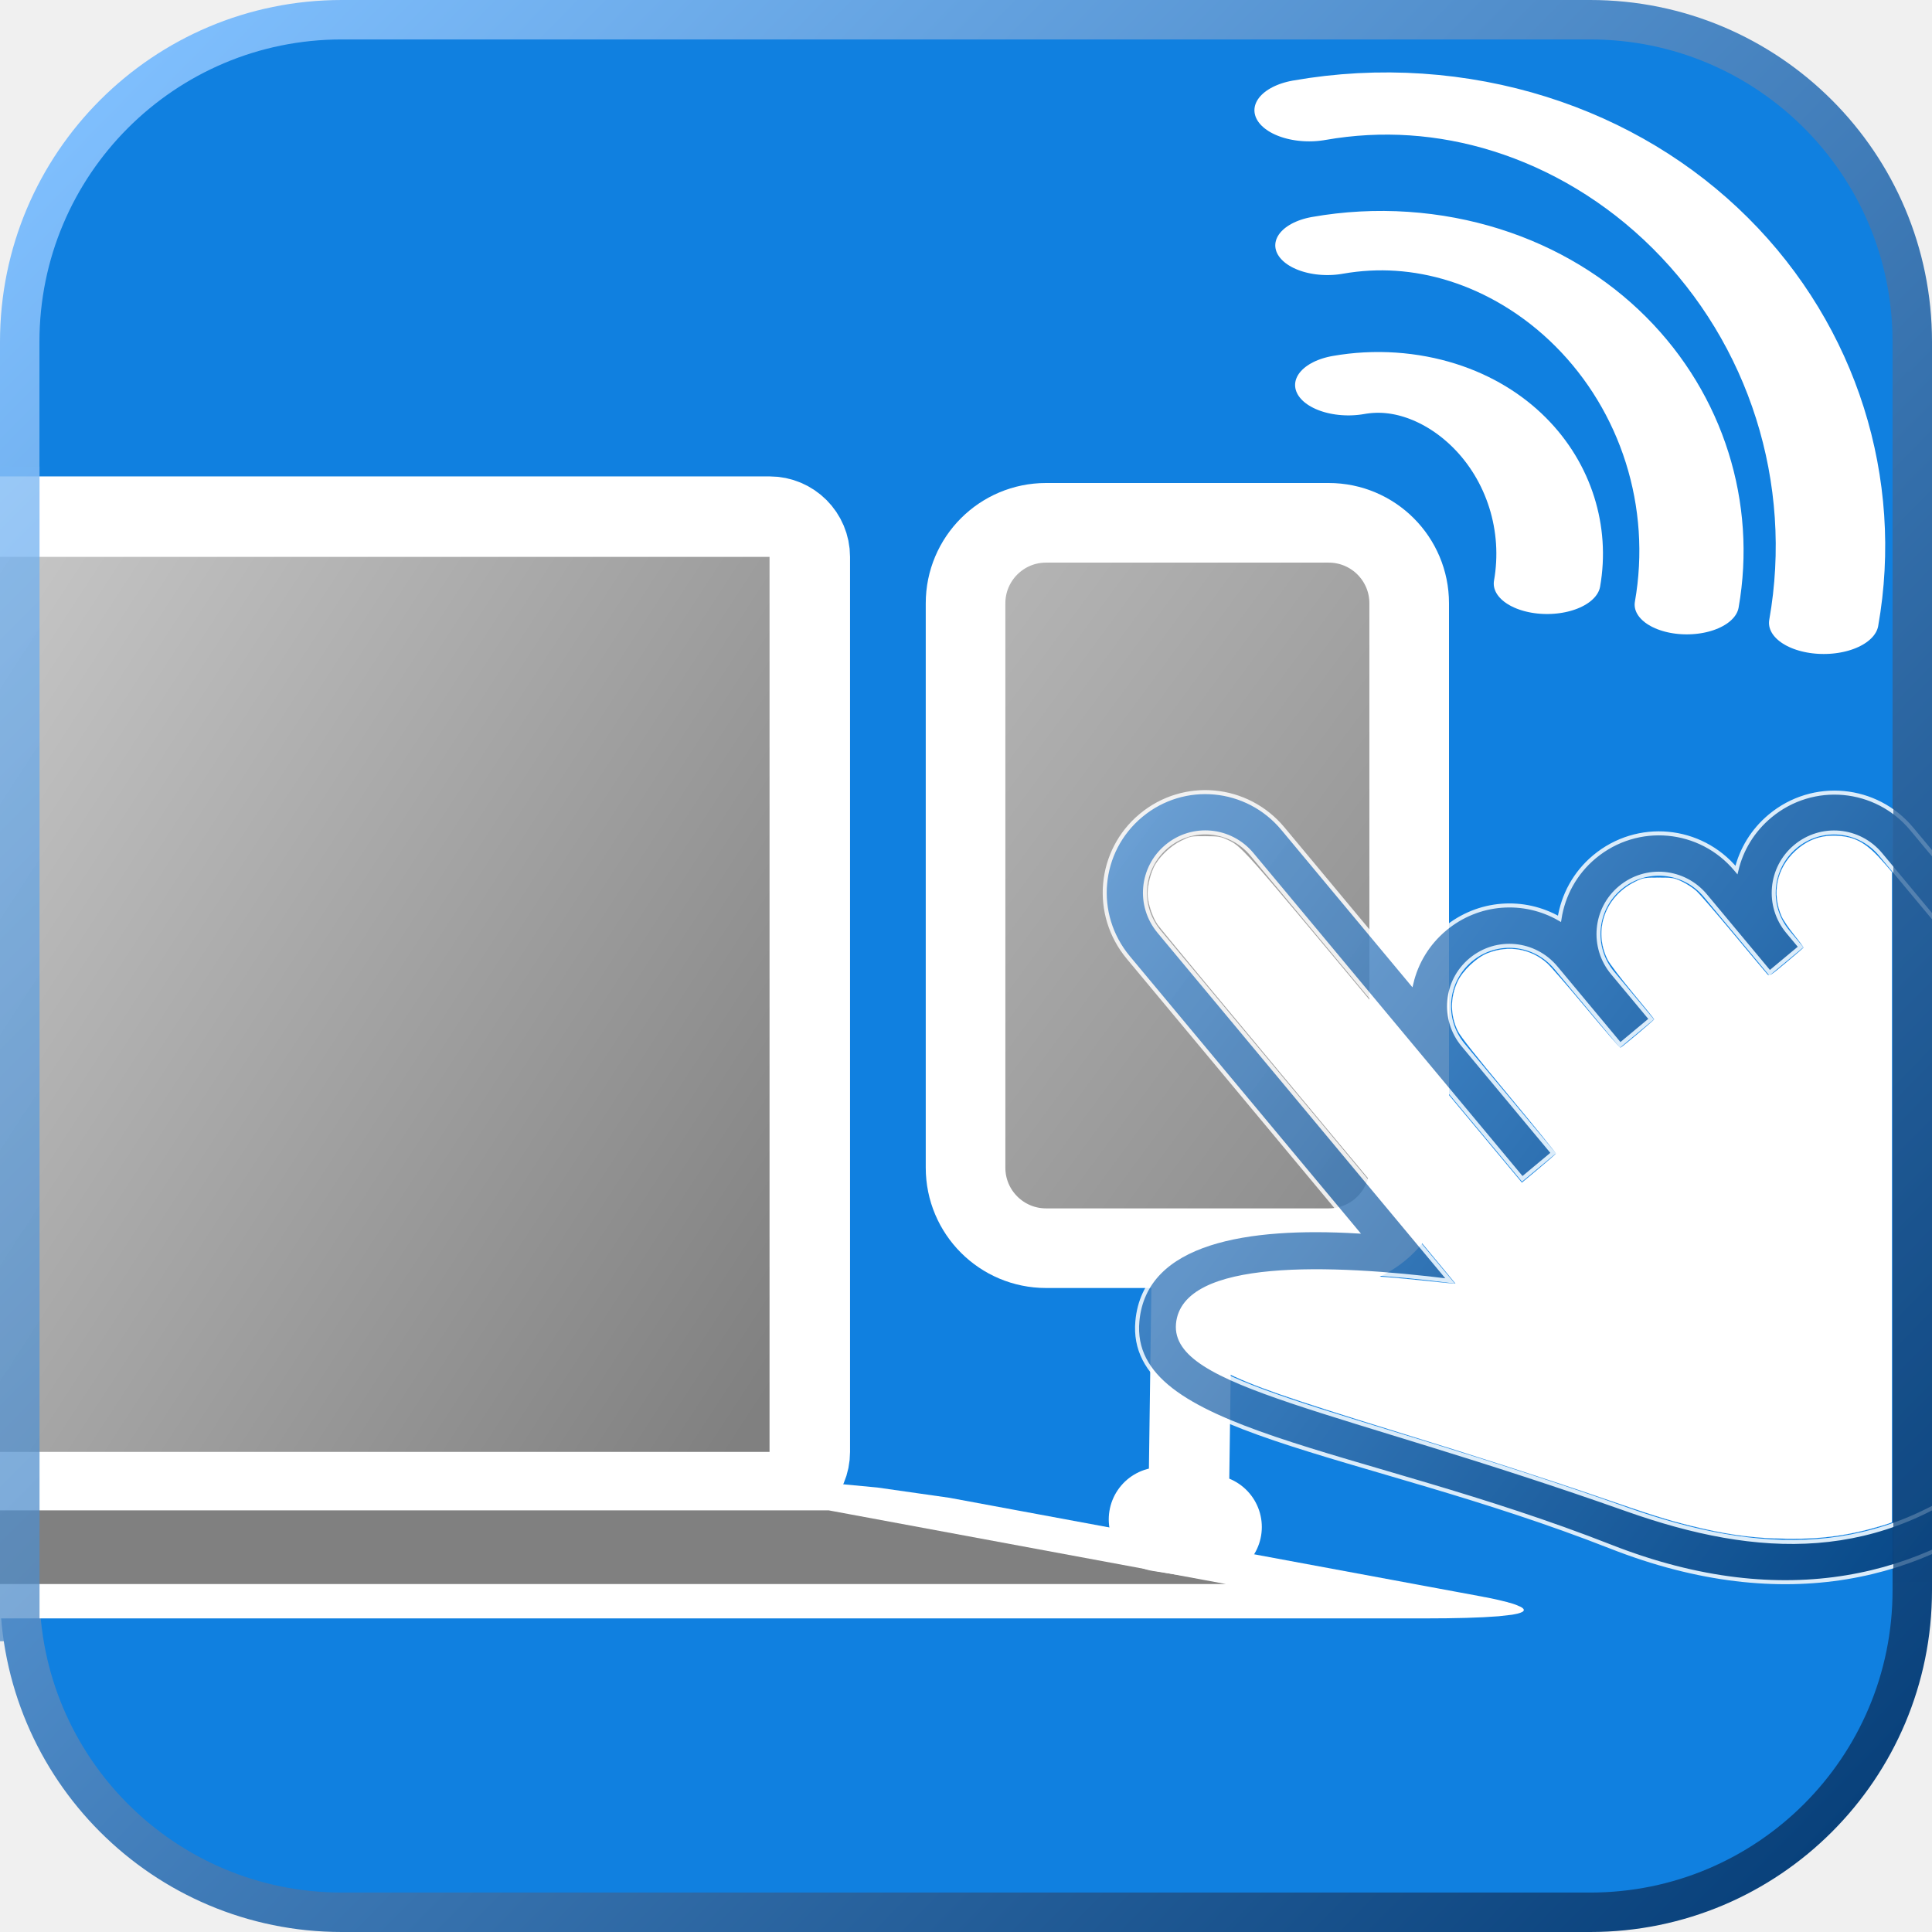
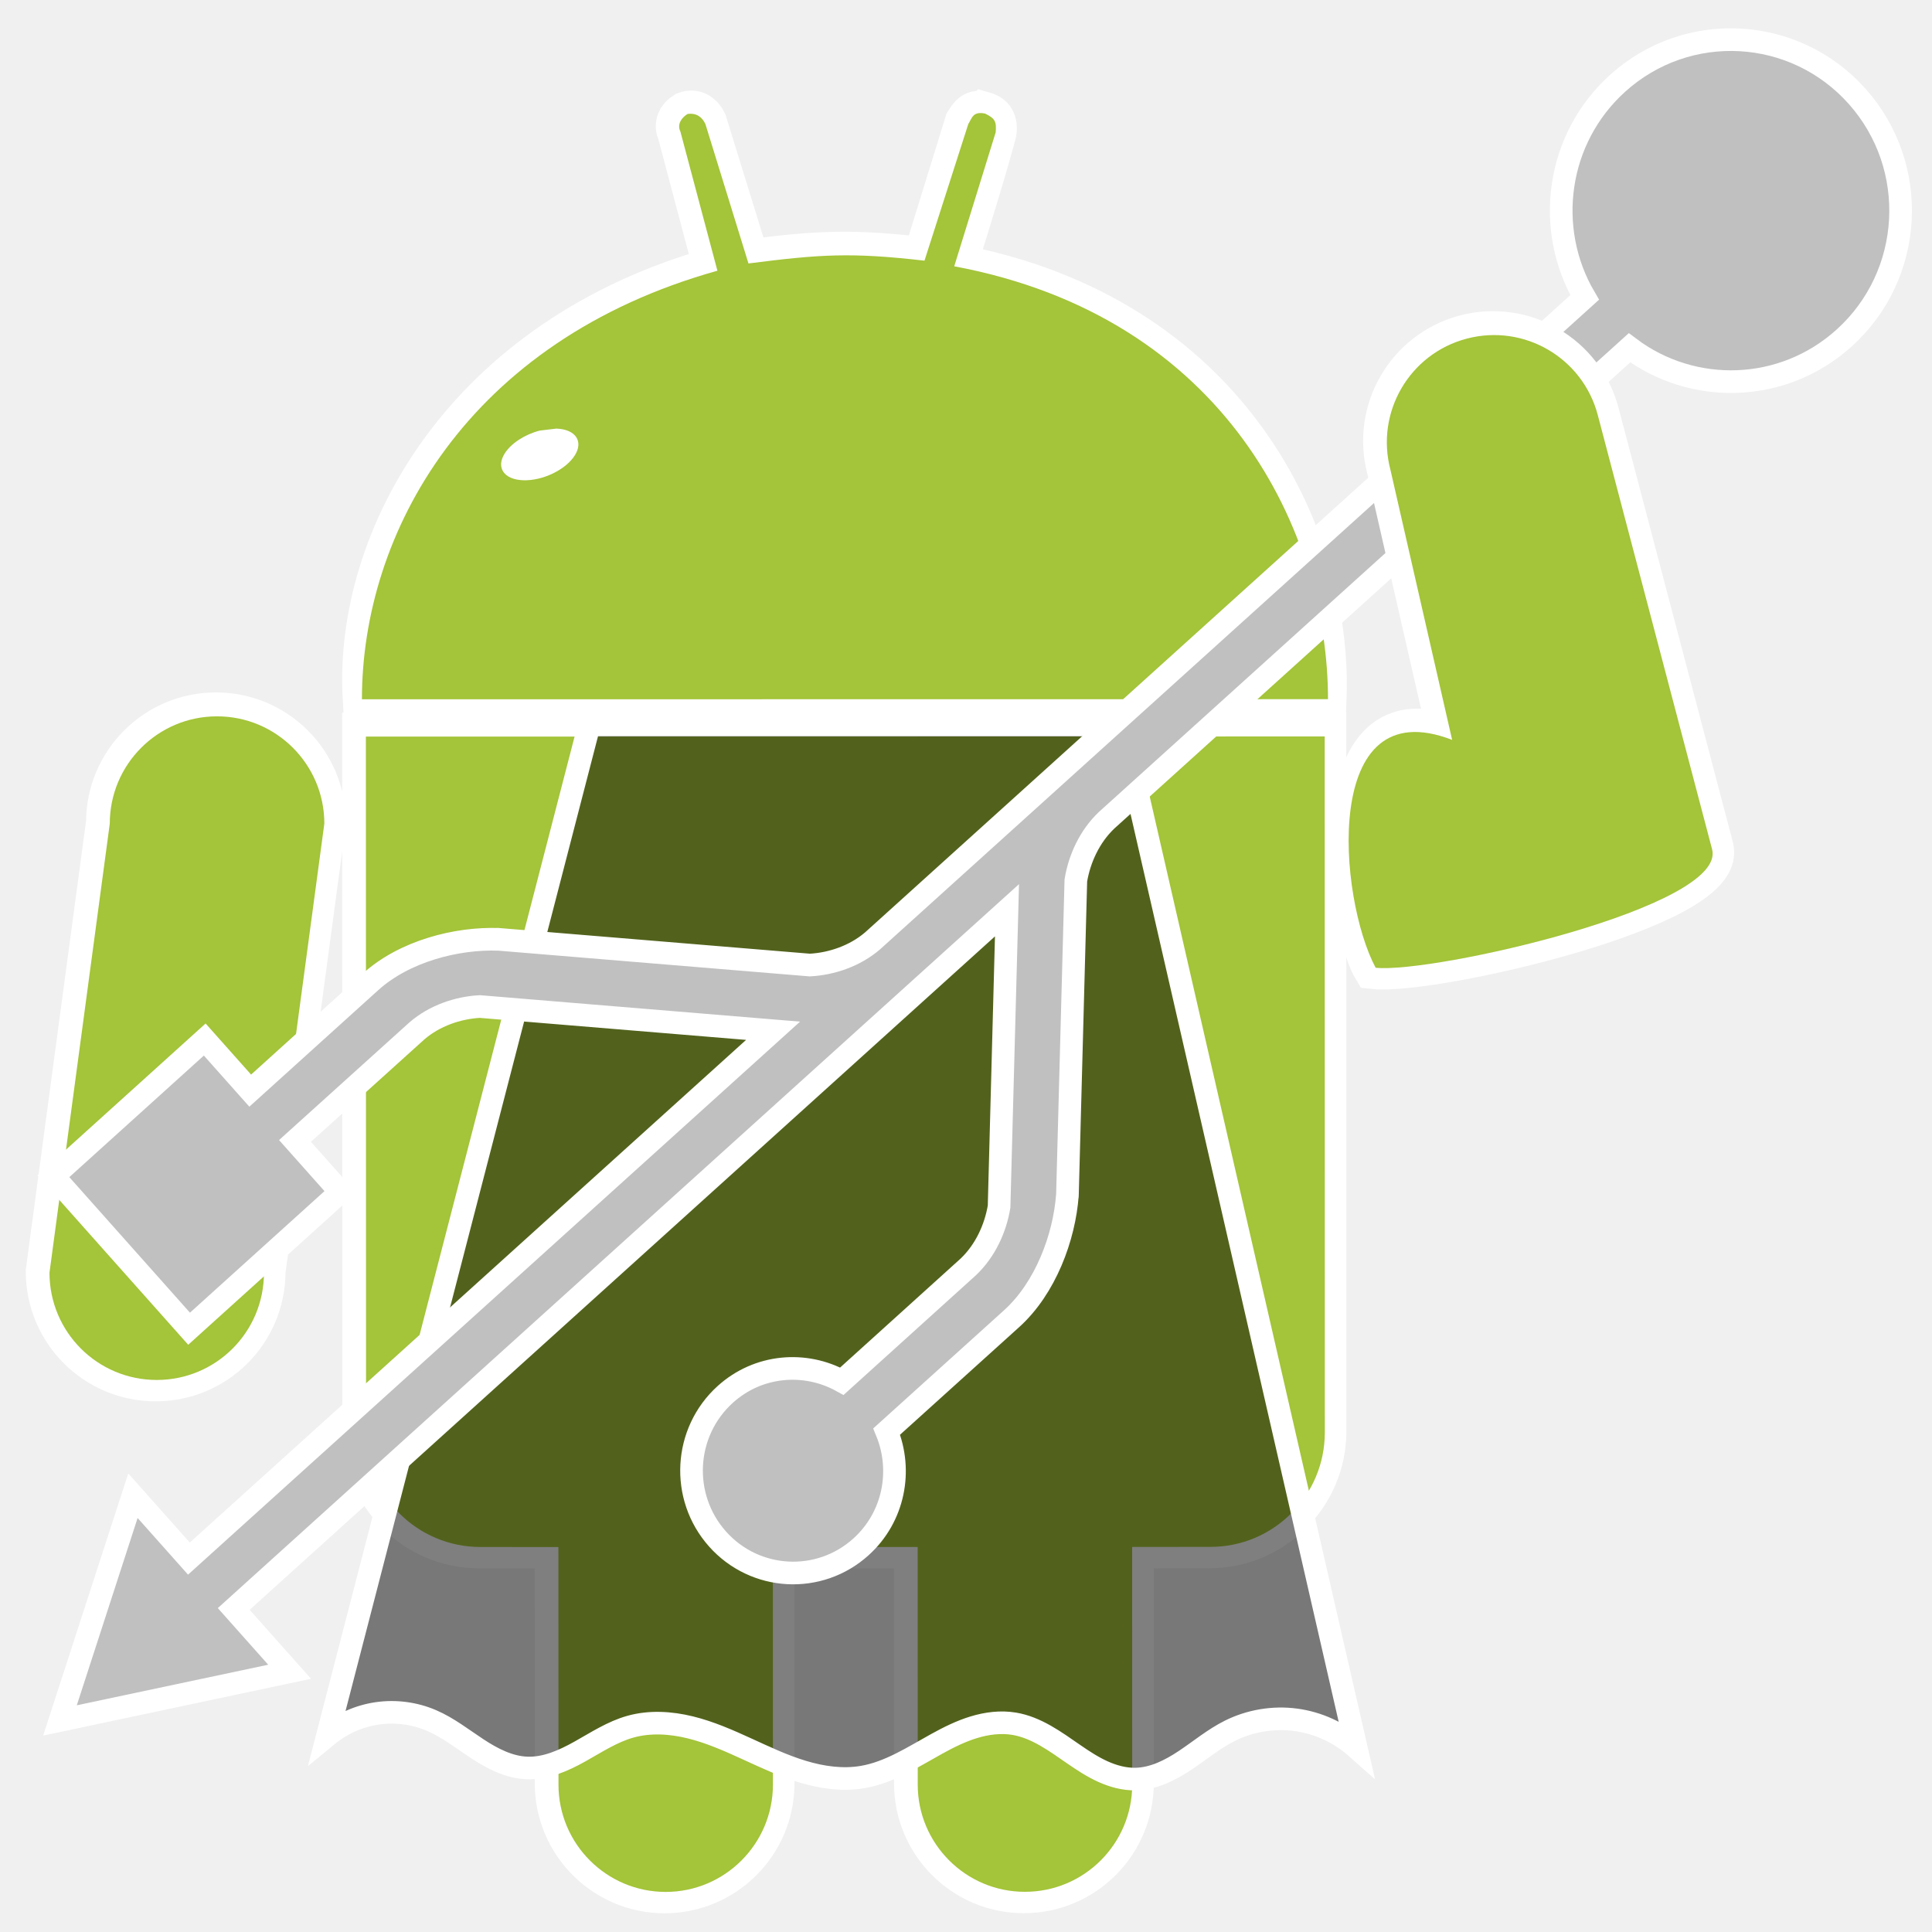
- <svg xmlns="http://www.w3.org/2000/svg" xmlns:ns1="http://www.openswatchbook.org/uri/2009/osb" xmlns:xlink="http://www.w3.org/1999/xlink" width="48px" height="48px" id="svg2985" version="1.1">
-   <defs id="defs2987">
-     <linearGradient id="linearGradient5556">
-       <stop style="stop-color:#f6f736;stop-opacity:1" offset="0" id="stop5558" />
-       <stop style="stop-color:#48f321;stop-opacity:1" offset="1" id="stop5560" />
+ <svg xmlns="http://www.w3.org/2000/svg" xmlns:ns1="http://www.openswatchbook.org/uri/2009/osb" id="svg2" version="1.1" width="512" height="512" xml:space="preserve">
+   <defs id="defs6">
+     <linearGradient id="linearGradient5976">
+       <stop style="stop-color:#2f3348;stop-opacity:1;" offset="0" id="stop5978" />
+       <stop id="stop3903" offset="0.247" style="stop-color:#35383c;stop-opacity:1" />
+       <stop id="stop5998" offset="0.37" style="stop-color:#afb3bf;stop-opacity:1" />
+       <stop id="stop5996" offset="0.443" style="stop-color:#4f4f4f;stop-opacity:1" />
+       <stop id="stop5994" offset="0.467" style="stop-color:#8a8aa5;stop-opacity:1" />
+       <stop id="stop5992" offset="0.625" style="stop-color:#515359;stop-opacity:1" />
+       <stop id="stop5990" offset="0.802" style="stop-color:#96b5c4;stop-opacity:1" />
+       <stop id="stop5988" offset="0.988" style="stop-color:#000000;stop-opacity:1" />
+       <stop style="stop-color:#4a4a4a;stop-opacity:1" offset="1" id="stop5980" />
    </linearGradient>
-     <linearGradient id="linearGradient5530">
-       <stop style="stop-color:#ec9015;stop-opacity:1" offset="0" id="stop5532" />
-       <stop style="stop-color:#e4f348;stop-opacity:1" offset="1" id="stop5534" />
+     <linearGradient id="linearGradient5603" ns1:paint="solid">
+       <stop style="stop-color:#96a5b7;stop-opacity:1;" offset="0" id="stop5605" />
    </linearGradient>
-     <linearGradient id="linearGradient5443">
-       <stop style="stop-color:#08407a;stop-opacity:1" offset="0" id="stop5445" />
-       <stop style="stop-color:#80c0ff;stop-opacity:1" offset="1" id="stop5447" />
+     <linearGradient id="linearGradient3984">
+       <stop style="stop-color:#6d51ff;stop-opacity:1;" offset="0" id="stop3986" />
+       <stop id="stop3992" offset="0.5" style="stop-color:#6dd2c9;stop-opacity:0.939;" />
+       <stop style="stop-color:#6d6c6d;stop-opacity:0;" offset="1" id="stop3988" />
    </linearGradient>
-     <linearGradient id="linearGradient5435">
-       <stop style="stop-color:#808080;stop-opacity:1;" offset="0" id="stop5437" />
-       <stop style="stop-color:#e6e6e6;stop-opacity:1" offset="1" id="stop5439" />
-     </linearGradient>
-     <linearGradient id="linearGradient5231">
-       <stop id="stop5233" offset="0" style="stop-color:#000000;stop-opacity:1;" />
-       <stop id="stop5235" offset="1" style="stop-color:#000000;stop-opacity:0;" />
-     </linearGradient>
-     <linearGradient ns1:paint="solid" id="linearGradient5223">
-       <stop id="stop5225" offset="0" style="stop-color:#000000;stop-opacity:1;" />
-     </linearGradient>
-     <linearGradient id="linearGradient3777">
-       <stop style="stop-color:#000000;stop-opacity:0.498;" offset="0" id="stop3785" />
-       <stop id="stop3781" offset="1" style="stop-color:#000000;stop-opacity:0;" />
-     </linearGradient>
-     <linearGradient xlink:href="#linearGradient5435" id="linearGradient5441" x1="18.385" y1="35.802" x2="-15.026" y2="14.059" gradientUnits="userSpaceOnUse" />
-     <linearGradient xlink:href="#linearGradient5443" id="linearGradient5449" x1="45.875" y1="45.875" x2="1.5" y2="2.375" gradientUnits="userSpaceOnUse" />
-     <linearGradient xlink:href="#linearGradient5443" id="linearGradient5477" x1="46.04" y1="45.149" x2="2.29" y2="2.274" gradientUnits="userSpaceOnUse" />
-     <linearGradient xlink:href="#linearGradient5443" id="linearGradient5485" x1="45.938" y1="45.469" x2="2.438" y2="2.219" gradientUnits="userSpaceOnUse" />
-     <linearGradient xlink:href="#linearGradient5435" id="linearGradient5495" x1="38.875" y1="32.625" x2="4.125" y2="7" gradientUnits="userSpaceOnUse" />
-     <linearGradient xlink:href="#linearGradient5443" id="linearGradient6014" x1="12.42" y1="25.597" x2="12.669" y2="3.217" gradientUnits="userSpaceOnUse" />
-     <linearGradient xlink:href="#linearGradient5443" id="linearGradient6016" gradientUnits="userSpaceOnUse" x1="17.264" y1="29.172" x2="9.068" y2="-5.994" />
+     <clipPath clipPathUnits="userSpaceOnUse" id="clipPath16">
+       <path d="m 0,595.28 841.89,0 L 841.89,0 0,0 0,595.28 z" id="path18" />
+     </clipPath>
+     <clipPath clipPathUnits="userSpaceOnUse" id="clipPath16-0">
+       <path d="m 0,595.28 841.89,0 L 841.89,0 0,0 0,595.28 z" id="path18-3" />
+     </clipPath>
  </defs>
-   <g id="layer1">
-     <rect ry="8" y="0.49" x="0.49" height="47.02" width="47.02" id="rect3775" style="fill:#1080e0;fill-opacity:1;fill-rule:nonzero;stroke:url(#linearGradient5449);stroke-width:0.98;stroke-opacity:1" rx="8" />
-     <rect ry="1" y="12.836" x="-16.143" height="24.236" width="36.262" id="rect5243-8" style="fill:url(#linearGradient5441);stroke:#ffffff;stroke-width:2;stroke-linejoin:round;stroke-miterlimit:4;stroke-opacity:1;stroke-dasharray:none;fill-opacity:1" rx="1" />
-     <path style="fill:none;stroke:#ffffff;stroke-width:1.464;stroke-linecap:round;stroke-linejoin:round;stroke-miterlimit:4;stroke-opacity:1;stroke-dasharray:none" id="path5525" d="m 40.601,5.259 a 4.357,7.643 0 0 1 5.048,8.854" transform="matrix(1.7687,0,0,1.008181,-38.83251,0.7940129)" />
-     <path style="fill:none;stroke:#ffffff;stroke-width:2.709;stroke-linecap:round;stroke-linejoin:round;stroke-miterlimit:4;stroke-opacity:1;stroke-dasharray:none" id="path5525-8" d="m 40.601,5.259 a 4.357,7.643 0 0 1 5.048,8.854" transform="matrix(0.9777555,0,0,0.5573326,-6.197396,6.63443)" />
-     <path style="fill:none;stroke:#ffffff;stroke-width:1.074;stroke-linecap:round;stroke-linejoin:round;stroke-miterlimit:4;stroke-opacity:1;stroke-dasharray:none" id="path5525-6" d="m 40.601,5.259 a 4.357,7.643 0 0 1 5.048,8.854" transform="matrix(2.532519,0,0,1.438454,-70.29696,-4.825388)" />
-     <rect y="203.422" x="-223.256" height="14.723" width="43.87" id="rect5243-8-4" style="fill:#808080;stroke:#ffffff;stroke-width:4.683;stroke-linejoin:round;stroke-miterlimit:4;stroke-opacity:1;stroke-dasharray:none;fill-opacity:1" rx="2" ry="0.63" transform="matrix(1,0,0.9832311,0.1823641,0,0)" />
-     <path style="fill:none;stroke:#ffffff;stroke-width:2;stroke-linecap:round;stroke-linejoin:miter;stroke-miterlimit:4;stroke-opacity:1;stroke-dasharray:none" d="m 29.61,31.698 -0.088,6.43" id="path3858" />
-     <path style="fill:none;stroke:#ffffff;stroke-width:2.593;stroke-linecap:round;stroke-linejoin:miter;stroke-miterlimit:4;stroke-opacity:1;stroke-dasharray:none" d="m 28.843,37.749 1.21,0.189" id="path3858-3" />
-     <rect style="fill:url(#linearGradient5485);fill-opacity:1;fill-rule:nonzero;stroke:none;opacity:0.75" id="rect5451" width="1" height="29.188" x="-0.018" y="11.588" />
-     <rect ry="2" y="12.989" x="23.989" height="18.022" width="11.022" id="rect5243" style="fill:url(#linearGradient5495);fill-opacity:1;stroke:#ffffff;stroke-width:1.978;stroke-linejoin:round;stroke-miterlimit:4;stroke-opacity:1;stroke-dasharray:none" rx="2" />
-     <g transform="matrix(0.7683524,-0.640027,0.640027,0.7683524,16.05397,26.59529)" id="Page-1" style="fill:url(#linearGradient6014);fill-opacity:1;fill-rule:evenodd;stroke:#ffffff;stroke-width:0.1;stroke-linejoin:miter;stroke-miterlimit:4;stroke-opacity:1;stroke-dasharray:none;opacity:0.85">
-       <g id="icon-22-one-finger" style="fill:url(#linearGradient6014);fill-opacity:1.0;stroke:#ffffff;stroke-width:0.1;stroke-linejoin:miter;stroke-miterlimit:4;stroke-opacity:1;stroke-dasharray:none">
-         <path d="M 19.499,29 C 23.642,29 27,25.415 27,21.5 c 0,0 0,2.313 0,0 l 0,-3.751 0,-2.247 C 27,14.672 26.334,14 25.5,14 24.672,14 24,14.671 24,15.502 L 24,16 23,16 23,13.506 C 23,12.674 22.334,12 21.5,12 20.672,12 20,12.672 20,13.506 L 20,15 19,15 19,12.506 C 19,11.674 18.334,11 17.5,11 16.672,11 16,11.672 16,12.506 L 16,16 15,16 15,5.505 C 15,4.674 14.334,4 13.5,4 12.672,4 12,4.667 12,5.505 L 12,16.8 C 9.942,14.6 7.232,12.179 6.121,13.296 5.034,14.389 7.835,17.401 11.747,23.983 13.51,26.949 15.74,29 19.499,29 l 0,0 0,0 z M 28,21.5 C 28,26.194 24.194,30 19.5,30 16.387,30 13.102,28.547 10.841,24.428 7.577,18.483 3.404,14.583 5.391,12.596 6.813,11.174 9.045,12.538 11,14.367 l 0,0 0,-8.858 C 11,4.115 12.119,3 13.5,3 14.89,3 16,4.123 16,5.508 l 0,4.99 C 16.418,10.185 16.937,10 17.5,10 c 1.083,0 1.995,0.677 2.346,1.628 C 20.287,11.238 20.866,11 21.5,11 c 1.39,0 2.5,1.118 2.5,2.498 l 0,0.013 c 0.418,-0.313 0.937,-0.497 1.5,-0.497 1.39,0 2.5,1.119 2.5,2.5 L 28,21.5 l 0,0 z" id="one-finger" style="fill:url(#linearGradient6016);fill-opacity:1;stroke:#ffffff;stroke-width:0.1;stroke-linejoin:miter;stroke-miterlimit:4;stroke-opacity:1;stroke-dasharray:none" />
+   <g id="g10" transform="matrix(1.25,0,0,-1.25,0,512)" style="display:inline">
+     <g id="g12-5" transform="translate(-321.7823,-104.36)" style="fill:#ffffff;fill-opacity:1;stroke:#ffffff;stroke-width:9.6;stroke-miterlimit:4;stroke-opacity:1;stroke-dasharray:none;display:inline">
+       <g id="g14-5" clip-path="url(#clipPath16-0)" style="fill:#ffffff;fill-opacity:1;stroke:#ffffff;stroke-width:9.6;stroke-miterlimit:4;stroke-opacity:1;stroke-dasharray:none">
+         <g id="g20-9" transform="translate(287.5879,213.3047)" style="fill:#ffffff;fill-opacity:1;stroke:#ffffff;stroke-width:9.6;stroke-miterlimit:4;stroke-opacity:1;stroke-dasharray:none" />
+         <g id="g24-3" transform="translate(287.5635,362.3589)" style="fill:#ffffff;fill-opacity:1;stroke:#ffffff;stroke-width:9.6;stroke-miterlimit:4;stroke-opacity:1;stroke-dasharray:none" />
+         <g id="g28-5" transform="translate(531.4648,357.6445)" style="fill:#ffffff;fill-opacity:1;stroke:#ffffff;stroke-width:9.6;stroke-miterlimit:4;stroke-opacity:1;stroke-dasharray:none" />
+         <g id="g32-3" transform="translate(467.3574,403.0952)" style="fill:#ffffff;fill-opacity:1;stroke:#ffffff;stroke-width:9.6;stroke-miterlimit:4;stroke-opacity:1;stroke-dasharray:none" />
+         <g id="g36-6" transform="translate(382.6821,104.7803)" style="fill:#ffffff;fill-opacity:1;stroke:#ffffff;stroke-width:9.6;stroke-miterlimit:4;stroke-opacity:1;stroke-dasharray:none" />
+         <g id="g40-3" transform="translate(319.1611,210.5244)" style="fill:#ffffff;fill-opacity:1;stroke:#ffffff;stroke-width:9.6;stroke-miterlimit:4;stroke-opacity:1;stroke-dasharray:none" />
+         <g id="g44-4" transform="translate(553.9316,213.3428)" style="fill:#ffffff;fill-opacity:1;stroke:#ffffff;stroke-width:9.6;stroke-miterlimit:4;stroke-opacity:1;stroke-dasharray:none" />
+         <g id="g48-0" transform="translate(553.9053,362.3896)" style="fill:#ffffff;fill-opacity:1;stroke:#ffffff;stroke-width:9.6;stroke-miterlimit:4;stroke-opacity:1;stroke-dasharray:none" />
+         <g id="g52-3" transform="translate(576.6416,339.6582)" style="fill:#ffffff;fill-opacity:1;stroke:#ffffff;stroke-width:9.6;stroke-miterlimit:4;stroke-opacity:1;stroke-dasharray:none">
+           <path d="m -177.517,18.408 0.035,-147.555 c -0.011,-13.422 10.845,-24.255 24.26,-24.258 l 16.519,-0.007 0.019,-50.379 c -0.003,-12.541 10.193,-22.739 22.72,-22.739 12.564,0 22.742,10.206 22.745,22.755 l -0.012,50.369 30.696,0.006 0.013,-50.377 c -0.003,-12.536 10.199,-22.749 22.728,-22.729 12.563,-0.008 22.747,10.198 22.745,22.749 l -0.014,50.363 16.577,0.013 c 13.382,-0.005 24.268,10.844 24.271,24.266 l -0.025,147.557 z m 131.415,131.579 c -2.197,0.843 -2.885,-0.557 -3.699,-1.82 l -8.955,-28.971 c -15.566,1.786 -22.39,1.472 -37.652,-0.48 l -9.135,29.574 c -0.718,1.501 -2.143,2.489 -3.89,1.784 -1.327,-0.809 -2.034,-2.245 -1.299,-3.717 l 7.739,-29.182 C -156.146,102.313 -179.316,59.912 -177.408,26.316 l 203.235,0.021 c 1.267,34.221 -20.41,80.768 -78.474,91.483 7.197,22.979 8.5,28.437 8.5,28.437 0.408,2.696 -1.107,3.484 -1.954,3.731 z M -209.078,22.701 c -12.556,0.006 -22.732,-10.191 -22.735,-22.736 l -12.783,-95.213 c 0.003,-12.588 10.183,-22.745 22.74,-22.743 12.564,-0.001 22.742,10.162 22.729,22.742 l 12.802,95.227 c -0.005,12.542 -10.196,22.731 -22.753,22.723" style="fill:#ffffff;fill-opacity:1;fill-rule:nonzero;stroke:#ffffff;stroke-width:9.6;stroke-miterlimit:4;stroke-opacity:1;stroke-dasharray:none" id="path54-8" />
+         </g>
      </g>
    </g>
-     <rect style="fill:#e6e6e6;fill-opacity:1;fill-rule:nonzero;stroke:url(#linearGradient5477);stroke-width:0.62;opacity:0.75" id="rect5451-8" width="0.38" height="29.442" x="47.35" y="9.552" ry="0" />
-     <path style="fill:#ffffff;fill-opacity:1;fill-rule:nonzero;stroke:#ffffff;stroke-width:0.003;stroke-linecap:butt;stroke-linejoin:miter;stroke-miterlimit:4;stroke-opacity:1;stroke-dasharray:none" d="m 44.097,38.223 c -0.69,-0.028 -1.302,-0.12 -2.078,-0.313 -0.606,-0.15 -0.96,-0.261 -2.293,-0.72 -1.287,-0.443 -3.042,-1.009 -4.973,-1.604 -2.831,-0.873 -3.602,-1.141 -4.359,-1.517 -0.815,-0.404 -1.134,-0.785 -1.047,-1.25 0.083,-0.439 0.526,-0.776 1.266,-0.964 0.516,-0.131 0.872,-0.165 1.876,-0.182 1.037,-0.017 1.732,0.019 3.033,0.16 0.351,0.038 0.638,0.063 0.638,0.056 0,-0.007 -1.642,-1.984 -3.65,-4.392 -2.007,-2.409 -3.694,-4.444 -3.748,-4.523 -0.116,-0.169 -0.219,-0.457 -0.245,-0.69 -0.022,-0.192 0.042,-0.507 0.148,-0.733 0.115,-0.244 0.406,-0.528 0.679,-0.661 0.233,-0.114 0.244,-0.116 0.597,-0.115 0.305,0.001 0.383,0.012 0.516,0.072 0.397,0.18 0.304,0.076 3.909,4.402 l 3.445,4.134 0.417,-0.347 c 0.229,-0.191 0.421,-0.359 0.427,-0.375 0.006,-0.015 -0.518,-0.662 -1.164,-1.438 -0.813,-0.977 -1.204,-1.47 -1.27,-1.605 -0.192,-0.391 -0.195,-0.831 -0.008,-1.23 0.128,-0.273 0.469,-0.597 0.744,-0.706 0.521,-0.207 1.078,-0.112 1.482,0.251 0.087,0.078 0.526,0.584 0.976,1.124 0.45,0.54 0.829,0.979 0.843,0.974 0.046,-0.016 0.839,-0.684 0.839,-0.707 0,-0.012 -0.24,-0.31 -0.533,-0.662 -0.293,-0.352 -0.573,-0.721 -0.623,-0.82 -0.363,-0.725 -0.065,-1.569 0.683,-1.936 0.198,-0.097 0.223,-0.101 0.582,-0.101 0.355,-6.6e-5 0.386,0.005 0.583,0.098 0.114,0.054 0.275,0.159 0.357,0.234 0.082,0.075 0.5,0.558 0.929,1.074 0.429,0.516 0.804,0.963 0.834,0.994 0.051,0.054 0.072,0.041 0.472,-0.293 0.231,-0.192 0.422,-0.358 0.426,-0.369 0.004,-0.011 -0.1,-0.153 -0.232,-0.317 -0.131,-0.163 -0.27,-0.367 -0.308,-0.453 -0.255,-0.578 -0.127,-1.203 0.336,-1.629 0.312,-0.287 0.652,-0.407 1.076,-0.377 0.444,0.031 0.717,0.196 1.141,0.686 l 0.183,0.212 0,8.078 0,8.078 -0.084,0.032 c -0.046,0.018 -0.233,0.073 -0.414,0.122 -0.772,0.211 -1.486,0.284 -2.408,0.246 l 0,0 z" id="path5564" />
+     <g id="g12" transform="translate(-321.5533,-104.6306)" style="stroke:none">
+       <g id="g14" clip-path="url(#clipPath16)" style="stroke:none">
+         <g id="g20" transform="translate(287.5879,213.3047)" style="stroke:none" />
+         <g id="g24" transform="translate(287.5635,362.3589)" style="stroke:none" />
+         <g id="g28" transform="translate(531.4648,357.6445)" style="stroke:none" />
+         <g id="g32" transform="translate(467.3574,403.0952)" style="stroke:none" />
+         <g id="g36" transform="translate(382.6821,104.7803)" style="stroke:none" />
+         <g id="g40" transform="translate(319.1611,210.5244)" style="stroke:none" />
+         <g id="g44" transform="translate(553.9316,213.3428)" style="stroke:none" />
+         <g id="g48" transform="translate(553.9053,362.3896)" style="stroke:none" />
+         <g id="g52" transform="translate(576.6416,339.6582)" style="stroke:none">
+           <path d="m -177.517,18.408 0.035,-147.555 c -0.011,-13.422 10.845,-24.255 24.26,-24.258 l 16.519,-0.007 0.019,-50.379 c -0.003,-12.541 10.193,-22.739 22.72,-22.739 12.564,0 22.742,10.206 22.745,22.755 l -0.012,50.369 30.696,0.006 0.013,-50.377 c -0.003,-12.536 10.199,-22.749 22.728,-22.729 12.563,-0.008 22.747,10.198 22.745,22.749 l -0.014,50.363 16.577,0.013 c 13.382,-0.005 24.268,10.844 24.271,24.266 l -0.025,147.557 z m 133.518,128.097 c 0.211,2.346 -0.156,2.956 -2.236,3.988 -2.643,0.528 -2.752,-0.952 -3.566,-2.214 l -9.289,-28.971 c -15.566,1.786 -22.055,1.361 -37.317,-0.591 l -9.135,29.574 c -0.718,1.501 -1.92,2.378 -3.778,2.118 -1.327,-0.809 -2.257,-2.245 -1.522,-3.717 l 7.851,-29.516 C -156.146,102.313 -178.37,61.488 -178.354,26.316 l 204.811,0.021 c 0.006,35.167 -21.5,80.991 -79.241,91.778 z M -209.078,22.701 c -12.556,0.006 -22.732,-10.191 -22.735,-22.736 l -12.783,-95.213 c 0.003,-12.588 10.183,-22.745 22.74,-22.743 12.564,-0.001 22.742,10.162 22.729,22.742 l 12.802,95.227 c -0.005,12.542 -10.196,22.731 -22.753,22.723" style="fill:#a4c439;fill-opacity:1;fill-rule:nonzero;stroke:none" id="path54" />
+         </g>
+       </g>
+     </g>
+     <path style="fill:#ffffff;fill-opacity:1;fill-rule:nonzero;stroke:none" id="path3897" d="m 441.979,226.035 c 3.161,2.265 3.735,6.467 1.281,9.385 -2.454,2.918 -7.005,3.448 -10.167,1.183 -3.161,-2.265 -3.735,-6.467 -1.281,-9.385 1.713,-2.037 4.542,-2.984 7.271,-2.433" transform="matrix(1.103669,0.4364561,0.264809,-0.6696238,-429.7188,277.1886)" />
+     <path style="fill:#000000;fill-opacity:0.502;stroke:#ffffff;stroke-width:4.791;stroke-linecap:butt;stroke-linejoin:miter;stroke-miterlimit:4;stroke-opacity:1;stroke-dasharray:none" d="m 124.933,255.919 112.876,0 49.705,-216.792 c -3.573,3.169 -8.108,5.239 -12.842,5.864 -4.735,0.625 -9.651,-0.197 -13.924,-2.33 -3.396,-1.695 -6.336,-4.16 -9.494,-6.265 -3.158,-2.105 -6.708,-3.901 -10.503,-3.973 -2.391,-0.045 -4.757,0.603 -6.935,1.59 -2.178,0.987 -4.189,2.306 -6.157,3.664 -3.937,2.716 -7.943,5.696 -12.662,6.477 -2.847,0.471 -5.789,0.095 -8.549,-0.747 -2.76,-0.843 -5.36,-2.14 -7.886,-3.537 -5.052,-2.792 -10.033,-6.064 -15.725,-7.024 -4.216,-0.712 -8.569,-0.09 -12.662,1.147 -4.093,1.237 -7.974,3.075 -11.862,4.855 -3.888,1.78 -7.824,3.518 -11.977,4.537 -4.153,1.019 -8.568,1.293 -12.686,0.141 -3.836,-1.073 -7.217,-3.312 -10.694,-5.254 -3.477,-1.942 -7.285,-3.651 -11.265,-3.493 -3.797,0.151 -7.318,1.988 -10.495,4.073 -3.177,2.085 -6.193,4.478 -9.684,5.979 -3.59,1.544 -7.608,2.079 -11.476,1.528 -3.869,-0.551 -7.578,-2.185 -10.594,-4.67 L 124.933,255.919" id="path3930" />
+     <path d="M 12.717,44.855 61.402,55.174 49.553,68.487 213.491,216.621 211.814,153.797 c -0.764,-4.649 -2.948,-9.4 -6.529,-12.789 -14.791,-13.365 -23.571,-21.306 -26.799,-24.234 -7.791,4.311 -17.72,3.533 -24.718,-2.791 -8.854,-8 -9.596,-21.731 -1.653,-30.656 7.946,-8.928 21.571,-9.673 30.425,-1.672 6.998,6.324 8.846,16.182 5.443,24.449 l 26.498,23.935 c 7.181,6.488 11.172,17.257 11.819,26.237 -0.008,-0.256 -0.013,-0.526 0.005,0.01 -0.001,0.206 1.783,66.651 1.783,66.651 0.761,4.64 2.952,9.38 6.528,12.769 L 345.466,335.87 c 13.445,-10.123 32.542,-9.648 45.519,2.078 14.796,13.37 16.034,36.293 2.769,51.197 -13.269,14.909 -36.019,16.157 -50.815,2.787 -12.98,-11.729 -15.515,-30.813 -6.977,-45.39 L 225.437,246.673 c -0.047,-0.042 -0.096,-0.082 -0.141,-0.127 l -40.301,-36.415 c -3.73,-3.201 -8.641,-4.876 -13.301,-5.13 0,0 -65.737,5.428 -65.945,5.45 -0.527,0.044 -0.259,0.015 -0.004,2.5e-4 -8.93,0.326 -19.988,-2.509 -27.17,-8.998 L 53.048,178.376 43.404,189.212 11.322,160.222 40.089,127.899 72.172,156.889 62.54,167.71 c 0,0 6.736,6.064 25.856,23.341 3.732,3.22 8.659,4.898 13.327,5.157 L 163.9,191.071 40.052,79.163 28.184,92.498 z" id="path1334" style="fill:#c0c0c0;fill-opacity:1;fill-rule:nonzero;stroke:#ffffff;stroke-width:4.8;stroke-miterlimit:4;stroke-dasharray:none;stroke-opacity:1" />
+     <path d="m 338.513,321.879 c -3.196,12.143 -15.629,19.396 -27.771,16.199 -12.144,-3.184 -19.393,-15.633 -16.195,-27.777 l 13.091,-57.298 c -27.993,11.039 -21.237,-39.905 -16.219,-48.305 12.141,-1.263 74.532,12.935 71.334,25.102 z" style="fill:#ffffff;fill-opacity:1;fill-rule:nonzero;stroke:#ffffff;stroke-width:9.6;stroke-miterlimit:4;stroke-opacity:1;stroke-dasharray:none;display:inline" id="path54-4-2" />
+     <path d="m 338.742,321.609 c -3.196,12.143 -15.629,19.396 -27.771,16.199 -12.144,-3.184 -19.393,-15.633 -16.195,-27.777 l 13.091,-57.298 c -27.849,10.816 -24.121,-33.557 -16.219,-48.305 12.141,-1.263 74.532,12.935 71.334,25.102 z" style="fill:#a4c439;fill-opacity:1;fill-rule:nonzero;stroke:none;display:inline" id="path54-4" />
  </g>
</svg>
